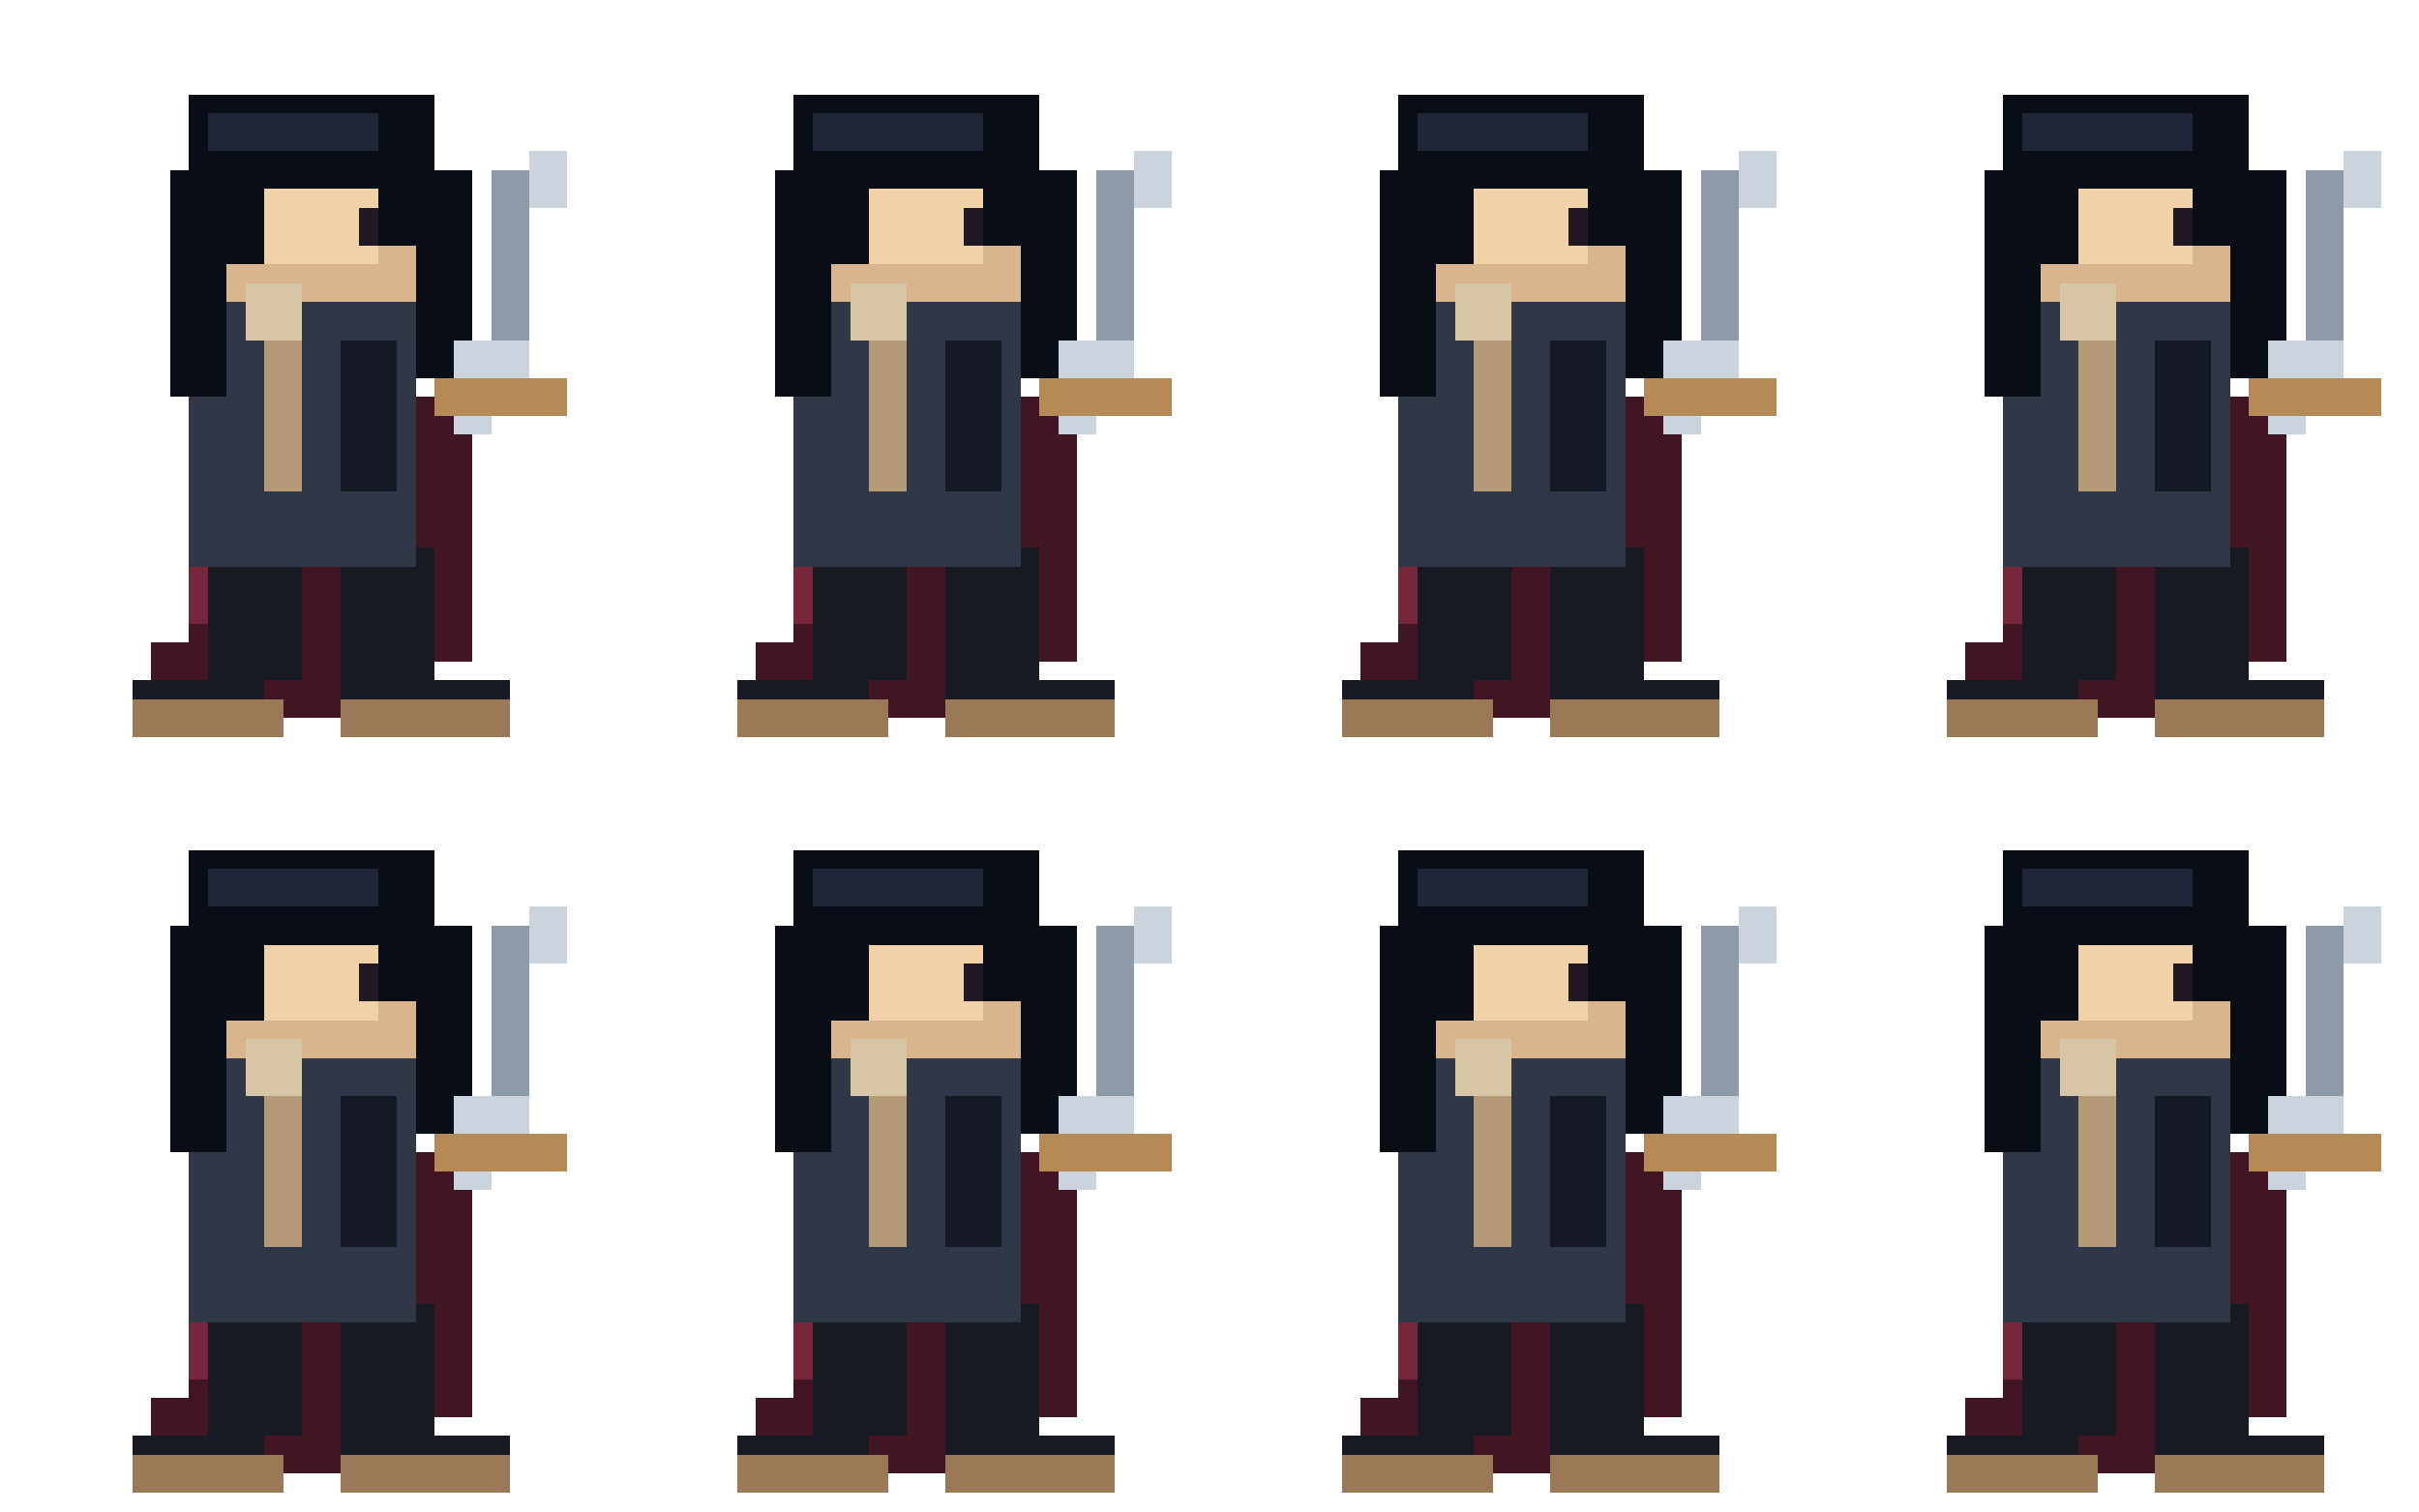
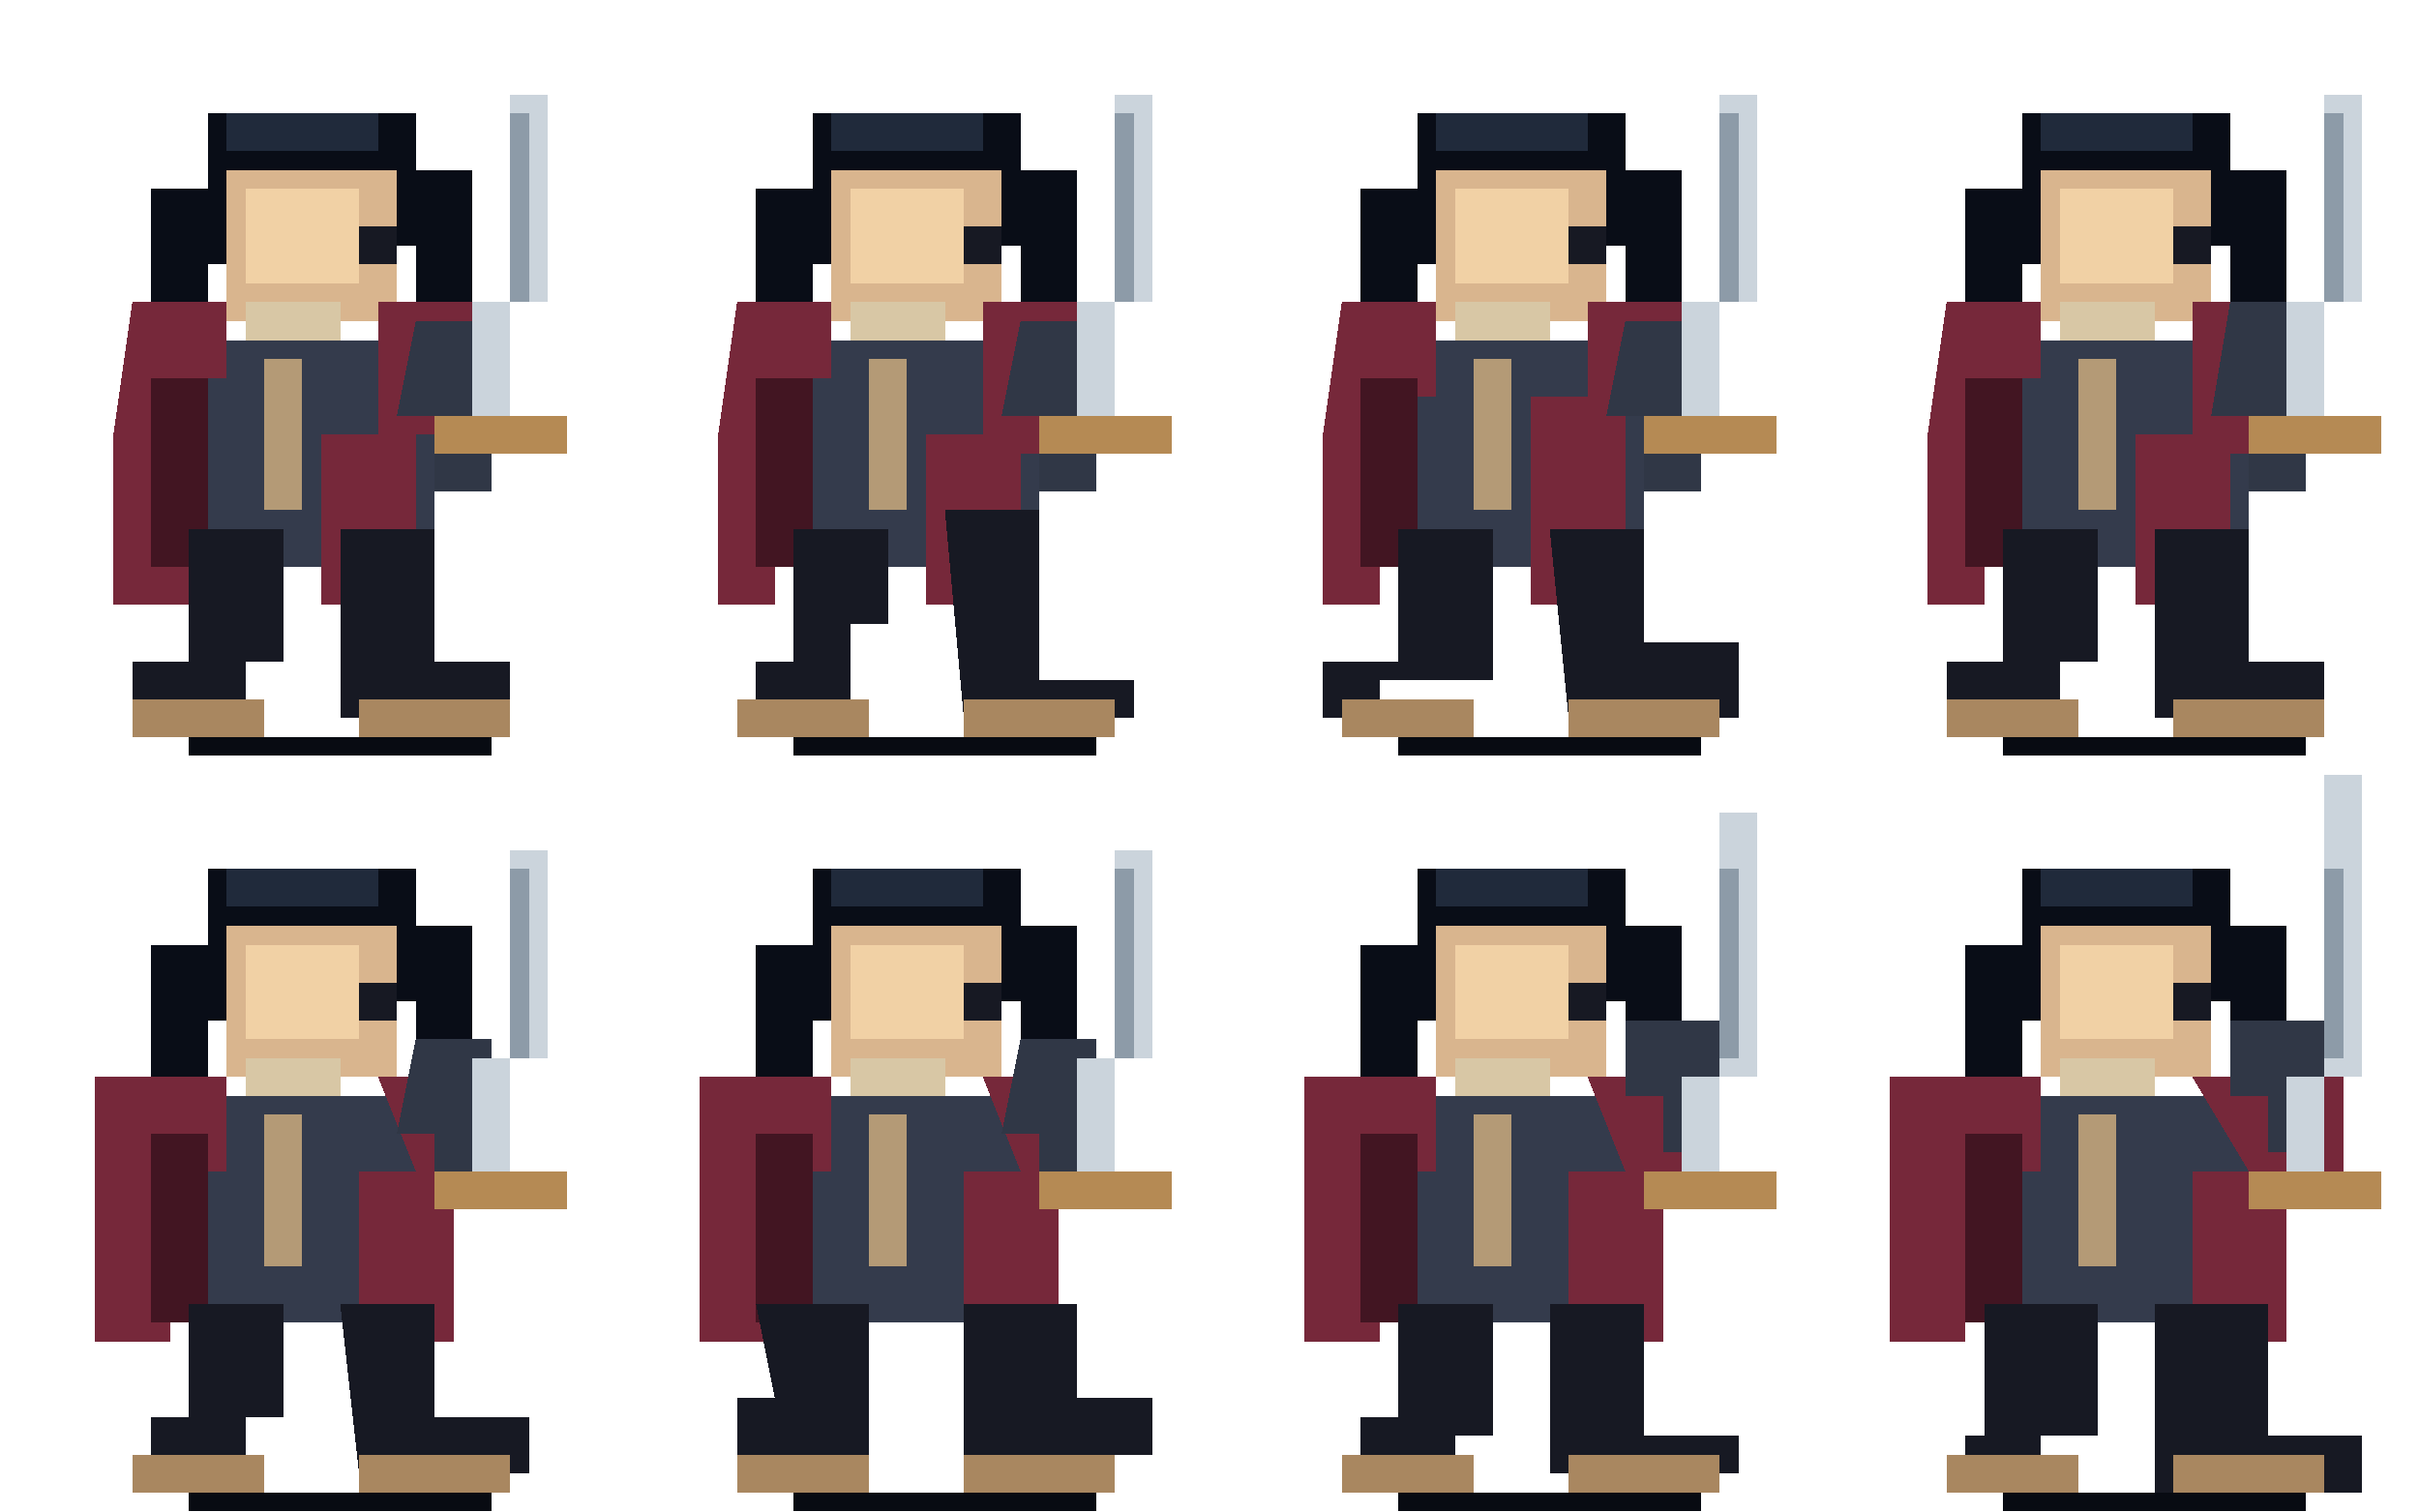
<svg xmlns="http://www.w3.org/2000/svg" width="128" height="80" viewBox="0 0 128 80" shape-rendering="crispEdges">
-   <defs>
-     <g id="hero">
-       <path fill="#421522" d="M10 17h12v4h3v14h-3v3H8v-4h2z" />
-       <path fill="#76283a" d="M10 21h4v12h-4zM18 20h3v13h-3z" />
-       <path fill="#171923" d="M11 29h5v7h-2v3H7v-3h4zM18 29h5v7h4v3h-9z" />
-       <path fill="#9b7956" d="M7 37h8v2H7zM18 37h9v2h-9z" />
-       <path fill="#303746" d="M11 15h11v15H10V19z" />
-       <path fill="#b49a76" d="M14 17h2v9h-2z" />
-       <path fill="#151923" d="M18 18h3v8h-3z" />
-       <path fill="#d9b58e" d="M12 7h10v9H12z" />
-       <path fill="#f0d1a8" d="M13 9h7v5h-7z" />
-       <path fill="#201923" d="M19 11h2v2h-2z" />
-       <path fill="#090d16" d="M10 5h13v4h2v11h-3v-7h-2v-3h-6v4h-2v7H9V9h1z" />
-       <path fill="#202637" d="M11 6h9v2h-9z" />
-       <path fill="#d6c6a6" d="M13 15h3v3h-3z" />
-       <path fill="#cbd4dc" d="M24 18h2v-8h2V8h2v3h-2v9h-2v3h-2z" />
-       <path fill="#8d9ba8" d="M26 9h2v9h-2z" />
-       <path fill="#b58a54" d="M23 20h7v2h-7z" />
-     </g>
-   </defs>
  <rect width="128" height="80" fill="none" />
  <g transform="translate(0 0)">
-     <use href="#hero" />
+     <path fill="#090d17" d="M11 6h11v3h3v9h-3v-5h-2v-3h-7v4h-2v7H8V10h3z" />
+     <path fill="#202a3b" d="M12 6h8v2h-8z" />
+     <path fill="#d9b58e" d="M12 9h9v8h-9z" />
+     <path fill="#f1d1a5" d="M13 10h6v5h-6z" />
+     <path fill="#171923" d="M19 12h2v2h-2z" />
+     <path fill="#d8c7a5" d="M13 16h5v3h-5z" />
+     <path fill="#343b4c" d="M11 18h12v12H10V21z" />
+     <path fill="#b49a76" d="M14 19h2v8h-2z" />
+     <path fill="#76283a" d="M7 16h5v4h-2v12H6v-9z M20 16h5v7h-3v9h-5v-9h3z" />
+     <path fill="#421522" d="M8 20h3v10H8z" />
+     <path fill="#171923" d="M10 28h5v7h-2v3H7v-3h3z M18 28h5v7h4v3h-9z" />
+     <path fill="#a98760" d="M7 37h7v2H7zM19 37h8v2h-8z" />
+     <path fill="#303746" d="M22 17h4v9h-3v-4h-2z" />
+     <path fill="#cbd4dc" d="M25 16h2V5h2v11h-2v7h-2z" />
+     <path fill="#8d9ba8" d="M27 6h1v10h-1z" />
+     <path fill="#b58a54" d="M23 22h7v2h-7z" />
+     <rect x="10" y="39" width="16" height="1" fill="#080b12" />
  </g>
  <g transform="translate(32 0)">
-     <use href="#hero" />
-     <path fill="#76283a" d="M42 23h4v10h-4z" />
-     <path fill="#171923" d="M43 34h5v4h-5z" />
+     <path fill="#090d17" d="M11 6h11v3h3v9h-3v-5h-2v-3h-7v4h-2v7H8V10h3z" />
+     <path fill="#202a3b" d="M12 6h8v2h-8z" />
+     <path fill="#d9b58e" d="M12 9h9v8h-9z" />
+     <path fill="#f1d1a5" d="M13 10h6v5h-6z" />
+     <path fill="#171923" d="M19 12h2v2h-2z" />
+     <path fill="#d8c7a5" d="M13 16h5v3h-5z" />
+     <path fill="#343b4c" d="M11 18h12v12H10V21z" />
+     <path fill="#b49a76" d="M14 19h2v8h-2z" />
+     <path fill="#76283a" d="M7 16h5v4H9v12H6v-9z M20 16h5v8h-3v8h-5v-9h3z" />
+     <path fill="#421522" d="M8 20h3v10H8z" />
+     <path fill="#171923" d="M10 28h5v5h-2v5H8v-3h2z M18 27h5v9h5v2h-9z" />
+     <path fill="#a98760" d="M7 37h7v2H7zM19 37h8v2h-8z" />
+     <path fill="#303746" d="M22 17h4v9h-3v-4h-2z" />
+     <path fill="#cbd4dc" d="M25 16h2V5h2v11h-2v7h-2z" />
+     <path fill="#8d9ba8" d="M27 6h1v10h-1z" />
+     <path fill="#b58a54" d="M23 22h7v2h-7z" />
+     <rect x="10" y="39" width="16" height="1" fill="#080b12" />
  </g>
  <g transform="translate(64 0)">
-     <use href="#hero" />
-     <path fill="#421522" d="M74 18h12v5h-12zM76 14h8v4h-8z" />
-     <path fill="#171923" d="M75 31h5v5h-5z" />
+     <path fill="#090d17" d="M11 6h11v3h3v9h-3v-5h-2v-3h-7v4h-2v7H8V10h3z" />
+     <path fill="#202a3b" d="M12 6h8v2h-8z" />
+     <path fill="#d9b58e" d="M12 9h9v8h-9z" />
+     <path fill="#f1d1a5" d="M13 10h6v5h-6z" />
+     <path fill="#171923" d="M19 12h2v2h-2z" />
+     <path fill="#d8c7a5" d="M13 16h5v3h-5z" />
+     <path fill="#343b4c" d="M11 18h12v12H10V21z" />
+     <path fill="#b49a76" d="M14 19h2v8h-2z" />
+     <path fill="#76283a" d="M7 16h5v5H9v11H6v-9z M20 16h5v6h-3v10h-5V21h3z" />
+     <path fill="#421522" d="M8 20h3v10H8z" />
+     <path fill="#171923" d="M10 28h5v8H9v2H6v-3h4z M18 28h5v6h5v4h-9z" />
+     <path fill="#a98760" d="M7 37h7v2H7zM19 37h8v2h-8z" />
+     <path fill="#303746" d="M22 17h4v9h-3v-4h-2z" />
+     <path fill="#cbd4dc" d="M25 16h2V5h2v11h-2v7h-2z" />
+     <path fill="#8d9ba8" d="M27 6h1v10h-1z" />
+     <path fill="#b58a54" d="M23 22h7v2h-7z" />
+     <rect x="10" y="39" width="16" height="1" fill="#080b12" />
  </g>
  <g transform="translate(96 0)">
-     <use href="#hero" />
-     <path fill="#cbd4dc" d="M119 15h2V2h2v13h-2v3h-2z" />
-     <path fill="#b58a54" d="M117 17h7v2h-7z" />
+     <path fill="#090d17" d="M11 6h11v3h3v9h-3v-5h-2v-3h-7v4h-2v7H8V10h3z" />
+     <path fill="#202a3b" d="M12 6h8v2h-8z" />
+     <path fill="#d9b58e" d="M12 9h9v8h-9z" />
+     <path fill="#f1d1a5" d="M13 10h6v5h-6z" />
+     <path fill="#171923" d="M19 12h2v2h-2z" />
+     <path fill="#d8c7a5" d="M13 16h5v3h-5z" />
+     <path fill="#343b4c" d="M11 18h12v12H10V21z" />
+     <path fill="#b49a76" d="M14 19h2v8h-2z" />
+     <path fill="#76283a" d="M7 16h5v4H9v12H6v-9z M20 16h5v8h-3v8h-5v-9h3z" />
+     <path fill="#421522" d="M8 20h3v10H8z" />
+     <path fill="#171923" d="M10 28h5v7h-2v3H7v-3h3z M18 28h5v7h4v3h-9z" />
+     <path fill="#a98760" d="M7 37h7v2H7zM19 37h8v2h-8z" />
+     <path fill="#303746" d="M22 16h4v10h-3v-4h-2z" />
+     <path fill="#cbd4dc" d="M25 16h2V5h2v11h-2v7h-2z" />
+     <path fill="#8d9ba8" d="M27 6h1v10h-1z" />
+     <path fill="#b58a54" d="M23 22h7v2h-7z" />
+     <rect x="10" y="39" width="16" height="1" fill="#080b12" />
  </g>
  <g transform="translate(0 40)">
-     <use href="#hero" />
+     <path fill="#090d17" d="M11 6h11v3h3v9h-3v-5h-2v-3h-7v4h-2v7H8V10h3z" />
+     <path fill="#202a3b" d="M12 6h8v2h-8z" />
+     <path fill="#d9b58e" d="M12 9h9v8h-9z" />
+     <path fill="#f1d1a5" d="M13 10h6v5h-6z" />
+     <path fill="#171923" d="M19 12h2v2h-2z" />
+     <path fill="#d8c7a5" d="M13 16h5v3h-5z" />
+     <path fill="#343b4c" d="M11 18h12v12H10V21z" />
+     <path fill="#b49a76" d="M14 19h2v8h-2z" />
+     <path fill="#76283a" d="M5 17h7v5H9v9H5z M20 17h7v5h-3v9h-5v-9h3z" />
+     <path fill="#421522" d="M8 20h3v10H8z" />
+     <path fill="#171923" d="M10 29h5v6h-2v3H8v-3h2z M18 29h5v6h5v3h-9z" />
+     <path fill="#a98760" d="M7 37h7v2H7zM19 37h8v2h-8z" />
+     <path fill="#303746" d="M22 15h4v9h-3v-4h-2z" />
+     <path fill="#cbd4dc" d="M25 16h2V5h2v11h-2v7h-2z" />
+     <path fill="#8d9ba8" d="M27 6h1v10h-1z" />
+     <path fill="#b58a54" d="M23 22h7v2h-7z" />
+     <rect x="10" y="39" width="16" height="1" fill="#080b12" />
  </g>
  <g transform="translate(32 40)">
-     <use href="#hero" />
-     <path fill="#76283a" d="M42 22h4v12h-4z" />
+     <path fill="#090d17" d="M11 6h11v3h3v9h-3v-5h-2v-3h-7v4h-2v7H8V10h3z" />
+     <path fill="#202a3b" d="M12 6h8v2h-8z" />
+     <path fill="#d9b58e" d="M12 9h9v8h-9z" />
+     <path fill="#f1d1a5" d="M13 10h6v5h-6z" />
+     <path fill="#171923" d="M19 12h2v2h-2z" />
+     <path fill="#d8c7a5" d="M13 16h5v3h-5z" />
+     <path fill="#343b4c" d="M11 18h12v12H10V21z" />
+     <path fill="#b49a76" d="M14 19h2v8h-2z" />
+     <path fill="#76283a" d="M5 17h7v5H9v9H5z M20 17h7v5h-3v9h-5v-9h3z" />
+     <path fill="#421522" d="M8 20h3v10H8z" />
+     <path fill="#171923" d="M8 29h6v8H7v-3h2z M19 29h6v5h4v3h-10z" />
+     <path fill="#a98760" d="M7 37h7v2H7zM19 37h8v2h-8z" />
+     <path fill="#303746" d="M22 15h4v9h-3v-4h-2z" />
+     <path fill="#cbd4dc" d="M25 16h2V5h2v11h-2v7h-2z" />
+     <path fill="#8d9ba8" d="M27 6h1v10h-1z" />
+     <path fill="#b58a54" d="M23 22h7v2h-7z" />
+     <rect x="10" y="39" width="16" height="1" fill="#080b12" />
  </g>
  <g transform="translate(64 40)">
-     <use href="#hero" />
-     <path fill="#cbd4dc" d="M87 18h2V5h2v13h-2v3h-2z" />
-     <path fill="#b58a54" d="M85 20h7v2h-7z" />
+     <path fill="#090d17" d="M11 6h11v3h3v9h-3v-5h-2v-3h-7v4h-2v7H8V10h3z" />
+     <path fill="#202a3b" d="M12 6h8v2h-8z" />
+     <path fill="#d9b58e" d="M12 9h9v8h-9z" />
+     <path fill="#f1d1a5" d="M13 10h6v5h-6z" />
+     <path fill="#171923" d="M19 12h2v2h-2z" />
+     <path fill="#d8c7a5" d="M13 16h5v3h-5z" />
+     <path fill="#343b4c" d="M11 18h12v12H10V21z" />
+     <path fill="#b49a76" d="M14 19h2v8h-2z" />
+     <path fill="#76283a" d="M5 17h7v5H9v9H5z M20 17h7v5h-3v9h-5v-9h3z" />
+     <path fill="#421522" d="M8 20h3v10H8z" />
+     <path fill="#171923" d="M10 29h5v7h-2v2H8v-3h2z M18 29h5v7h5v2h-10z" />
+     <path fill="#a98760" d="M7 37h7v2H7zM19 37h8v2h-8z" />
+     <path fill="#303746" d="M22 14h5v7h-3v-3h-2z" />
+     <path fill="#cbd4dc" d="M25 17h2V3h2v14h-2v7h-2z" />
+     <path fill="#8d9ba8" d="M27 6h1v10h-1z" />
+     <path fill="#b58a54" d="M23 22h7v2h-7z" />
+     <rect x="10" y="39" width="16" height="1" fill="#080b12" />
  </g>
  <g transform="translate(96 40)">
-     <use href="#hero" />
-     <path fill="#cbd4dc" d="M120 13h2V0h2v13h-2v3h-2z" />
+     <path fill="#090d17" d="M11 6h11v3h3v9h-3v-5h-2v-3h-7v4h-2v7H8V10h3z" />
+     <path fill="#202a3b" d="M12 6h8v2h-8z" />
+     <path fill="#d9b58e" d="M12 9h9v8h-9z" />
+     <path fill="#f1d1a5" d="M13 10h6v5h-6z" />
+     <path fill="#171923" d="M19 12h2v2h-2z" />
+     <path fill="#d8c7a5" d="M13 16h5v3h-5z" />
+     <path fill="#343b4c" d="M11 18h12v12H10V21z" />
+     <path fill="#b49a76" d="M14 19h2v8h-2z" />
+     <path fill="#76283a" d="M4 17h8v5H8v9H4z M20 17h8v5h-3v9h-5v-9h3z" />
+     <path fill="#421522" d="M8 20h3v10H8z" />
+     <path fill="#171923" d="M9 29h6v7h-3v3H8v-3h1z M18 29h6v7h5v3H18z" />
+     <path fill="#a98760" d="M7 37h7v2H7zM19 37h8v2h-8z" />
+     <path fill="#303746" d="M22 14h5v7h-3v-3h-2z" />
+     <path fill="#cbd4dc" d="M25 17h2V1h2v16h-2v7h-2z" />
+     <path fill="#8d9ba8" d="M27 6h1v10h-1z" />
+     <path fill="#b58a54" d="M23 22h7v2h-7z" />
+     <rect x="10" y="39" width="16" height="1" fill="#080b12" />
  </g>
</svg>
